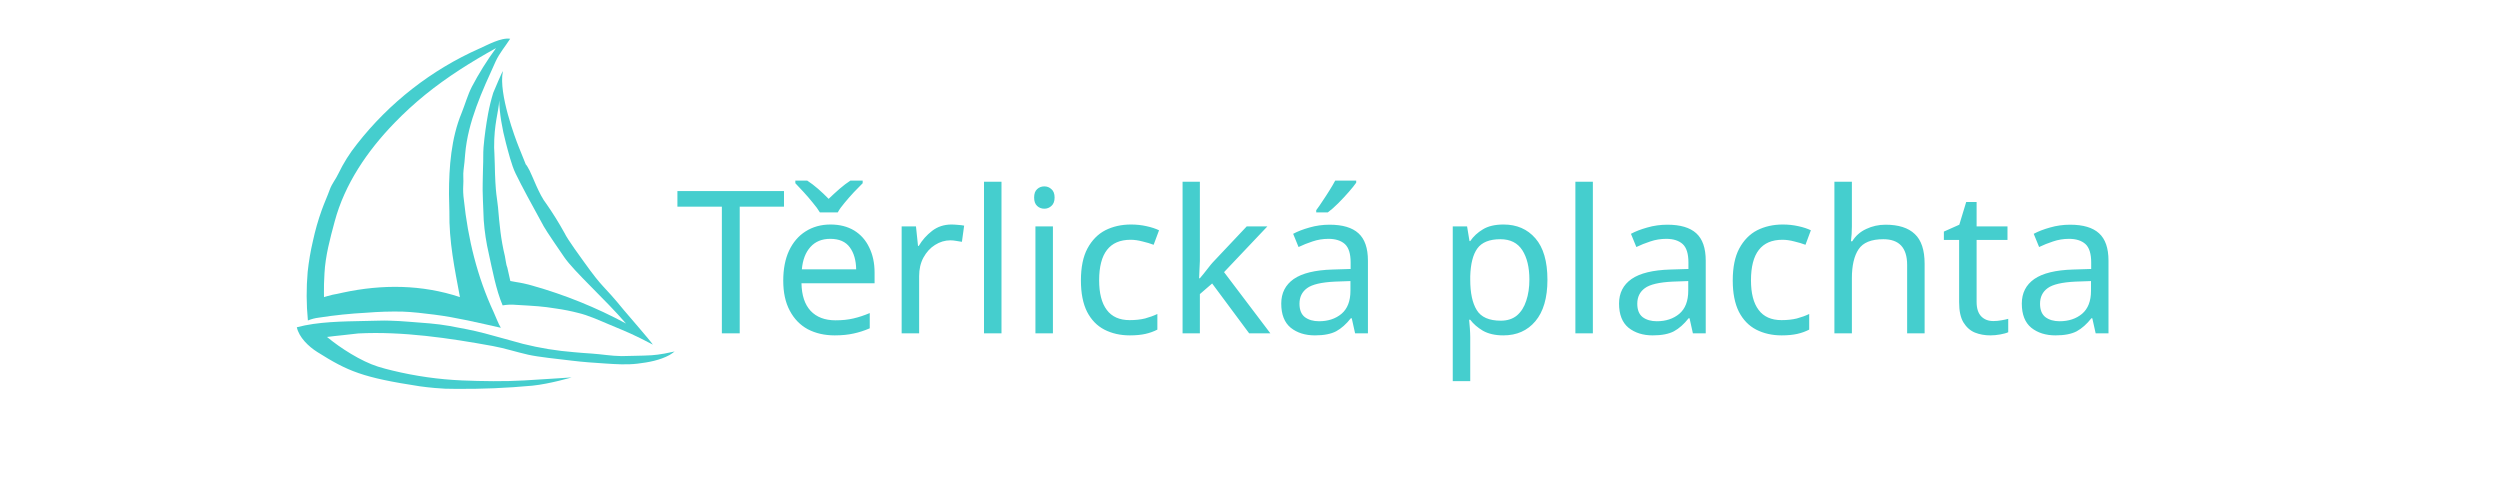
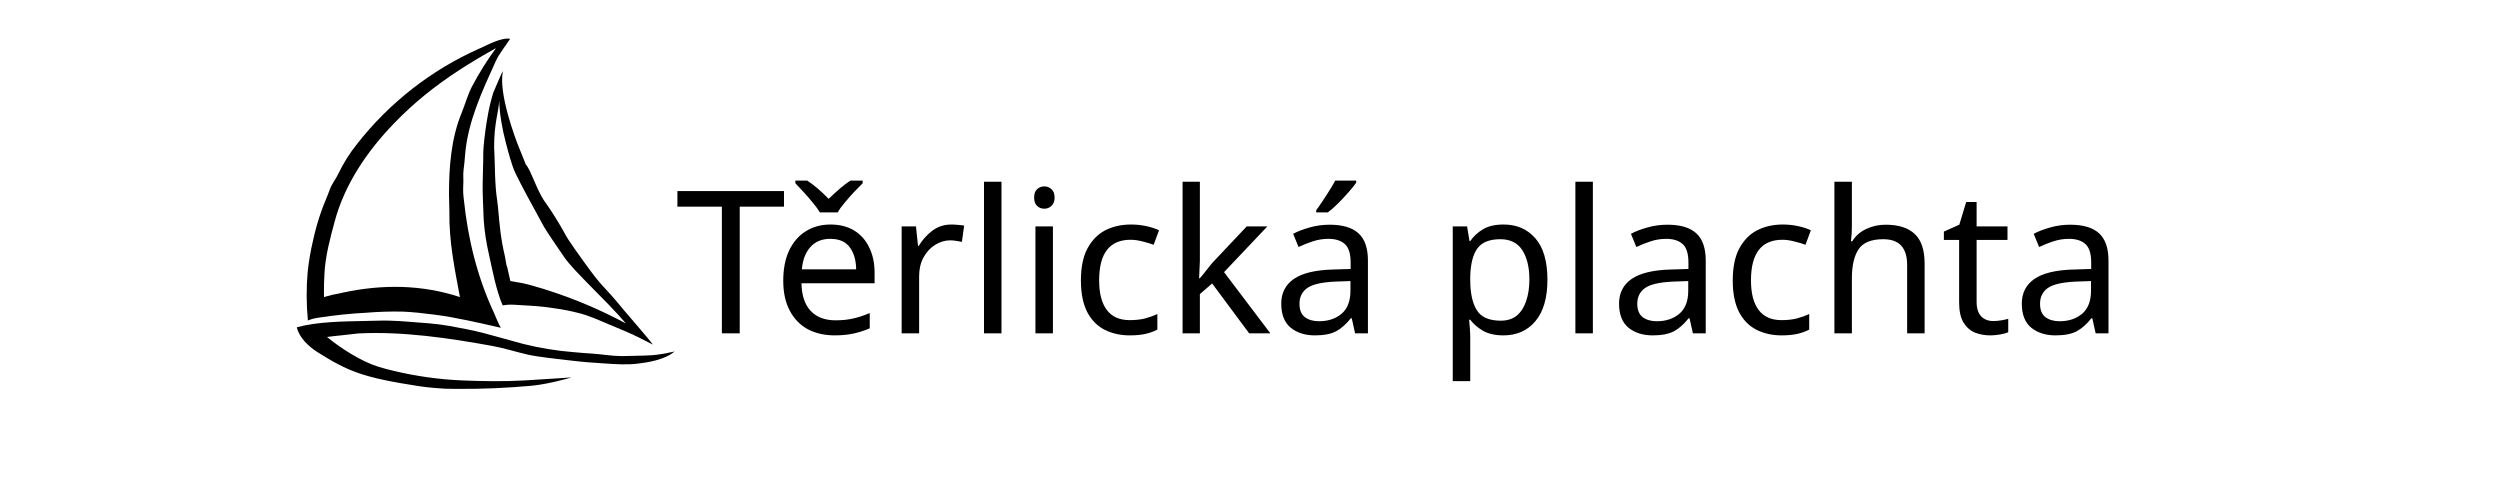
<svg xmlns="http://www.w3.org/2000/svg" width="210mm" height="40mm" viewBox="0 0 210 40" version="1.1" id="svg5">
  <defs id="defs2" />
  <g id="layer1">
-     <text class="cls-2" id="text12" x="56.731" y="27.997" style="font-size:16.749px;font-family:CenturyGothic, 'Century Gothic';fill:#45cece;fill-opacity:1;stroke-width:0.148;">Těrlická plachta</text>
-     <path class="cls-1" d="m 56.668,29.525 a 4.673,4.673 0 0 1 -0.424,0.296 c -0.819,0.444 -1.763,0.615 -2.685,0.725 -0.923,0.109 -1.817,0.047 -2.724,-0.012 -0.906,-0.059 -1.853,-0.121 -2.772,-0.235 -1.235,-0.148 -2.841,-0.311 -3.697,-0.504 -1.005,-0.225 -1.968,-0.547 -2.98,-0.73 -3.676,-0.671 -7.581,-1.244 -11.293,-1.056 -0.788,0.105 -1.834,0.189 -2.622,0.296 1.125,0.939 2.866,2.044 4.263,2.486 0.408,0.13 0.822,0.237 1.239,0.337 a 30.246,30.246 0 0 0 5.847,0.828 c 1.653,0.069 3.577,0.098 5.227,0 1.733,-0.102 3.966,-0.253 3.966,-0.253 0,0 -1.8,0.538 -3.287,0.693 a 62.95,62.95 0 0 1 -6.46,0.269 16.475,16.475 0 0 1 -1.751,-0.075 c -0.417,-0.043 -0.824,-0.075 -1.238,-0.139 -4.829,-0.739 -6.039,-1.254 -8.625,-2.883 -0.73,-0.458 -1.538,-1.233 -1.718,-2.078 1.774,-0.475 3.855,-0.488 5.696,-0.528 l 1.199,-0.027 c 0.296,-0.007 0.591,-0.013 0.887,0 0.651,0.019 0.971,0.04 1.715,0.098 1.066,0.081 2.267,0.155 3.318,0.346 0.988,0.182 1.977,0.364 2.948,0.618 1.071,0.279 2.163,0.603 3.232,0.887 a 26.066,26.066 0 0 0 4.301,0.701 c 0.56,0.052 0.952,0.08 1.446,0.112 0.847,0.056 1.668,0.206 2.533,0.216 0.342,0 0.623,-0.013 0.951,-0.021 1.508,-0.033 1.786,-0.038 2.653,-0.191 0.203,-0.044 0.796,-0.164 0.853,-0.176 z" id="path14" style="fill:#45cece;fill-opacity:1;stroke-width:0.148" />
-     <path class="cls-1" d="m 52.448,26.1 c 0.251,0.308 2.181,2.514 2.392,2.848 -1.708,-0.887 -1.981,-0.985 -3.711,-1.709 -0.855,-0.358 -1.699,-0.748 -2.564,-0.954 a 16.392,16.392 0 0 0 -1.834,-0.365 c -1.213,-0.195 -1.709,-0.213 -3.379,-0.311 a 4.228,4.228 0 0 0 -1.131,0.043 c -0.557,-1.307 -0.874,-3.039 -1.156,-4.313 a 18.371,18.371 0 0 1 -0.433,-2.851 c -0.035,-0.867 -0.114,-2.597 -0.086,-3.059 0.019,-0.296 0,-0.809 0.031,-1.445 0.027,-0.484 0,-1.144 0.04,-1.613 0.086,-0.979 0.207,-1.848 0.383,-2.817 a 15.986,15.986 0 0 1 0.432,-1.758 c 0,0 0.864,-2.07 0.806,-1.783 -0.373,1.865 1.068,5.659 1.323,6.293 1.019,2.523 0.296,0.841 0.924,2.018 0.225,0.42 0.813,2.054 1.402,2.786 a 27.503,27.503 0 0 1 1.53,2.459 c 0.26,0.554 1.415,2.12 1.61,2.394 1.758,2.459 1.498,1.776 3.42,4.137 z m 0.136,1.076 c -1.755,-2.046 -4.359,-4.359 -5.192,-5.58 -0.272,-0.399 -1.488,-2.157 -1.718,-2.582 -1.048,-1.913 -1.808,-3.297 -2.366,-4.445 -0.34,-0.696 -0.628,-1.873 -0.807,-2.54 -0.325,-1.217 -0.553,-2.561 -0.565,-3.598 -0.05,0.976 -0.444,1.953 -0.429,3.972 0,0.176 0.043,0.643 0.053,1.353 0.047,2.602 0.211,2.928 0.272,3.646 0.133,1.508 0.226,2.642 0.58,4.12 0.064,0.271 0.098,0.739 0.203,0.954 l 0.253,1.128 0.444,0.081 c 0.444,0.08 0.334,0.049 0.668,0.121 0.281,0.062 0.556,0.13 0.719,0.182 a 38.741,38.741 0 0 1 7.886,3.188 z" id="path16" style="fill:#45cece;fill-opacity:1;stroke-width:0.148" />
-     <path class="cls-1" d="m 40.275,4.078 c 0.665,-0.296 1.822,-0.945 2.579,-0.821 -0.408,0.64 -0.887,1.183 -1.221,1.903 -1.125,2.477 -2.327,5.054 -2.558,7.764 -0.04,0.473 -0.067,0.872 -0.135,1.344 -0.058,0.392 0.01,0.866 -0.025,1.261 a 6.358,6.358 0 0 0 0.05,1.254 c 0.339,3.272 1.125,6.48 2.514,9.463 0.167,0.361 0.381,0.951 0.591,1.288 -1.832,-0.41 -3.735,-0.872 -5.597,-1.106 -0.887,-0.111 -1.774,-0.22 -2.662,-0.253 a 29.922,29.922 0 0 0 -3.024,0.093 39.541,39.541 0 0 0 -4.004,0.414 3.521,3.521 0 0 0 -0.92,0.238 22.279,22.279 0 0 1 -0.019,-4.083 21.274,21.274 0 0 1 0.444,-2.604 20.258,20.258 0 0 1 0.739,-2.589 c 0.211,-0.591 0.473,-1.158 0.683,-1.743 0.169,-0.467 0.506,-0.865 0.714,-1.316 a 12.949,12.949 0 0 1 1.56,-2.48 26.931,26.931 0 0 1 10.29,-8.029 z m -0.646,3.223 a 25.451,25.451 0 0 1 2.038,-3.26 c -2.082,1.152 -4.106,2.421 -5.955,3.921 a 29.329,29.329 0 0 0 -2.58,2.366 c -2.274,2.345 -4.182,5.137 -5.023,8.291 -0.386,1.434 -0.775,2.867 -0.853,4.344 -0.016,0.275 -0.031,0.611 -0.04,0.887 -0.013,0.393 0,1.106 0,1.106 l 0.296,-0.086 a 6.729,6.729 0 0 1 0.858,-0.195 l 0.444,-0.098 c 3.293,-0.707 6.626,-0.68 9.821,0.379 -0.444,-2.379 -0.926,-4.671 -0.887,-7.195 0,-0.482 -0.033,-0.983 -0.033,-1.465 0,-2.285 0.186,-4.692 1.059,-6.802 0.291,-0.719 0.504,-1.502 0.856,-2.193 z" id="path18" style="fill:#45cece;fill-opacity:1;stroke-width:0.148" />
+     <text class="cls-2" id="text12" x="56.731" y="27.997" style="font-size:16.749px;font-family:CenturyGothic, 'Century Gothic';fill:#000000;fill-opacity:1;stroke-width:0.148;">Těrlická plachta</text>
+     <path class="cls-1" d="m 56.668,29.525 a 4.673,4.673 0 0 1 -0.424,0.296 c -0.819,0.444 -1.763,0.615 -2.685,0.725 -0.923,0.109 -1.817,0.047 -2.724,-0.012 -0.906,-0.059 -1.853,-0.121 -2.772,-0.235 -1.235,-0.148 -2.841,-0.311 -3.697,-0.504 -1.005,-0.225 -1.968,-0.547 -2.98,-0.73 -3.676,-0.671 -7.581,-1.244 -11.293,-1.056 -0.788,0.105 -1.834,0.189 -2.622,0.296 1.125,0.939 2.866,2.044 4.263,2.486 0.408,0.13 0.822,0.237 1.239,0.337 a 30.246,30.246 0 0 0 5.847,0.828 c 1.653,0.069 3.577,0.098 5.227,0 1.733,-0.102 3.966,-0.253 3.966,-0.253 0,0 -1.8,0.538 -3.287,0.693 a 62.95,62.95 0 0 1 -6.46,0.269 16.475,16.475 0 0 1 -1.751,-0.075 c -0.417,-0.043 -0.824,-0.075 -1.238,-0.139 -4.829,-0.739 -6.039,-1.254 -8.625,-2.883 -0.73,-0.458 -1.538,-1.233 -1.718,-2.078 1.774,-0.475 3.855,-0.488 5.696,-0.528 l 1.199,-0.027 c 0.296,-0.007 0.591,-0.013 0.887,0 0.651,0.019 0.971,0.04 1.715,0.098 1.066,0.081 2.267,0.155 3.318,0.346 0.988,0.182 1.977,0.364 2.948,0.618 1.071,0.279 2.163,0.603 3.232,0.887 a 26.066,26.066 0 0 0 4.301,0.701 c 0.56,0.052 0.952,0.08 1.446,0.112 0.847,0.056 1.668,0.206 2.533,0.216 0.342,0 0.623,-0.013 0.951,-0.021 1.508,-0.033 1.786,-0.038 2.653,-0.191 0.203,-0.044 0.796,-0.164 0.853,-0.176 z" id="path14" style="fill:#000000;fill-opacity:1;stroke-width:0.148" />
+     <path class="cls-1" d="m 52.448,26.1 c 0.251,0.308 2.181,2.514 2.392,2.848 -1.708,-0.887 -1.981,-0.985 -3.711,-1.709 -0.855,-0.358 -1.699,-0.748 -2.564,-0.954 a 16.392,16.392 0 0 0 -1.834,-0.365 c -1.213,-0.195 -1.709,-0.213 -3.379,-0.311 a 4.228,4.228 0 0 0 -1.131,0.043 c -0.557,-1.307 -0.874,-3.039 -1.156,-4.313 a 18.371,18.371 0 0 1 -0.433,-2.851 c -0.035,-0.867 -0.114,-2.597 -0.086,-3.059 0.019,-0.296 0,-0.809 0.031,-1.445 0.027,-0.484 0,-1.144 0.04,-1.613 0.086,-0.979 0.207,-1.848 0.383,-2.817 a 15.986,15.986 0 0 1 0.432,-1.758 c 0,0 0.864,-2.07 0.806,-1.783 -0.373,1.865 1.068,5.659 1.323,6.293 1.019,2.523 0.296,0.841 0.924,2.018 0.225,0.42 0.813,2.054 1.402,2.786 a 27.503,27.503 0 0 1 1.53,2.459 c 0.26,0.554 1.415,2.12 1.61,2.394 1.758,2.459 1.498,1.776 3.42,4.137 z m 0.136,1.076 c -1.755,-2.046 -4.359,-4.359 -5.192,-5.58 -0.272,-0.399 -1.488,-2.157 -1.718,-2.582 -1.048,-1.913 -1.808,-3.297 -2.366,-4.445 -0.34,-0.696 -0.628,-1.873 -0.807,-2.54 -0.325,-1.217 -0.553,-2.561 -0.565,-3.598 -0.05,0.976 -0.444,1.953 -0.429,3.972 0,0.176 0.043,0.643 0.053,1.353 0.047,2.602 0.211,2.928 0.272,3.646 0.133,1.508 0.226,2.642 0.58,4.12 0.064,0.271 0.098,0.739 0.203,0.954 l 0.253,1.128 0.444,0.081 c 0.444,0.08 0.334,0.049 0.668,0.121 0.281,0.062 0.556,0.13 0.719,0.182 a 38.741,38.741 0 0 1 7.886,3.188 z" id="path16" style="fill:#000000;fill-opacity:1;stroke-width:0.148" />
+     <path class="cls-1" d="m 40.275,4.078 c 0.665,-0.296 1.822,-0.945 2.579,-0.821 -0.408,0.64 -0.887,1.183 -1.221,1.903 -1.125,2.477 -2.327,5.054 -2.558,7.764 -0.04,0.473 -0.067,0.872 -0.135,1.344 -0.058,0.392 0.01,0.866 -0.025,1.261 a 6.358,6.358 0 0 0 0.05,1.254 c 0.339,3.272 1.125,6.48 2.514,9.463 0.167,0.361 0.381,0.951 0.591,1.288 -1.832,-0.41 -3.735,-0.872 -5.597,-1.106 -0.887,-0.111 -1.774,-0.22 -2.662,-0.253 a 29.922,29.922 0 0 0 -3.024,0.093 39.541,39.541 0 0 0 -4.004,0.414 3.521,3.521 0 0 0 -0.92,0.238 22.279,22.279 0 0 1 -0.019,-4.083 21.274,21.274 0 0 1 0.444,-2.604 20.258,20.258 0 0 1 0.739,-2.589 c 0.211,-0.591 0.473,-1.158 0.683,-1.743 0.169,-0.467 0.506,-0.865 0.714,-1.316 a 12.949,12.949 0 0 1 1.56,-2.48 26.931,26.931 0 0 1 10.29,-8.029 z m -0.646,3.223 a 25.451,25.451 0 0 1 2.038,-3.26 c -2.082,1.152 -4.106,2.421 -5.955,3.921 a 29.329,29.329 0 0 0 -2.58,2.366 c -2.274,2.345 -4.182,5.137 -5.023,8.291 -0.386,1.434 -0.775,2.867 -0.853,4.344 -0.016,0.275 -0.031,0.611 -0.04,0.887 -0.013,0.393 0,1.106 0,1.106 l 0.296,-0.086 a 6.729,6.729 0 0 1 0.858,-0.195 l 0.444,-0.098 c 3.293,-0.707 6.626,-0.68 9.821,0.379 -0.444,-2.379 -0.926,-4.671 -0.887,-7.195 0,-0.482 -0.033,-0.983 -0.033,-1.465 0,-2.285 0.186,-4.692 1.059,-6.802 0.291,-0.719 0.504,-1.502 0.856,-2.193 z" id="path18" style="fill:#000000;fill-opacity:1;stroke-width:0.148" />
  </g>
</svg>
